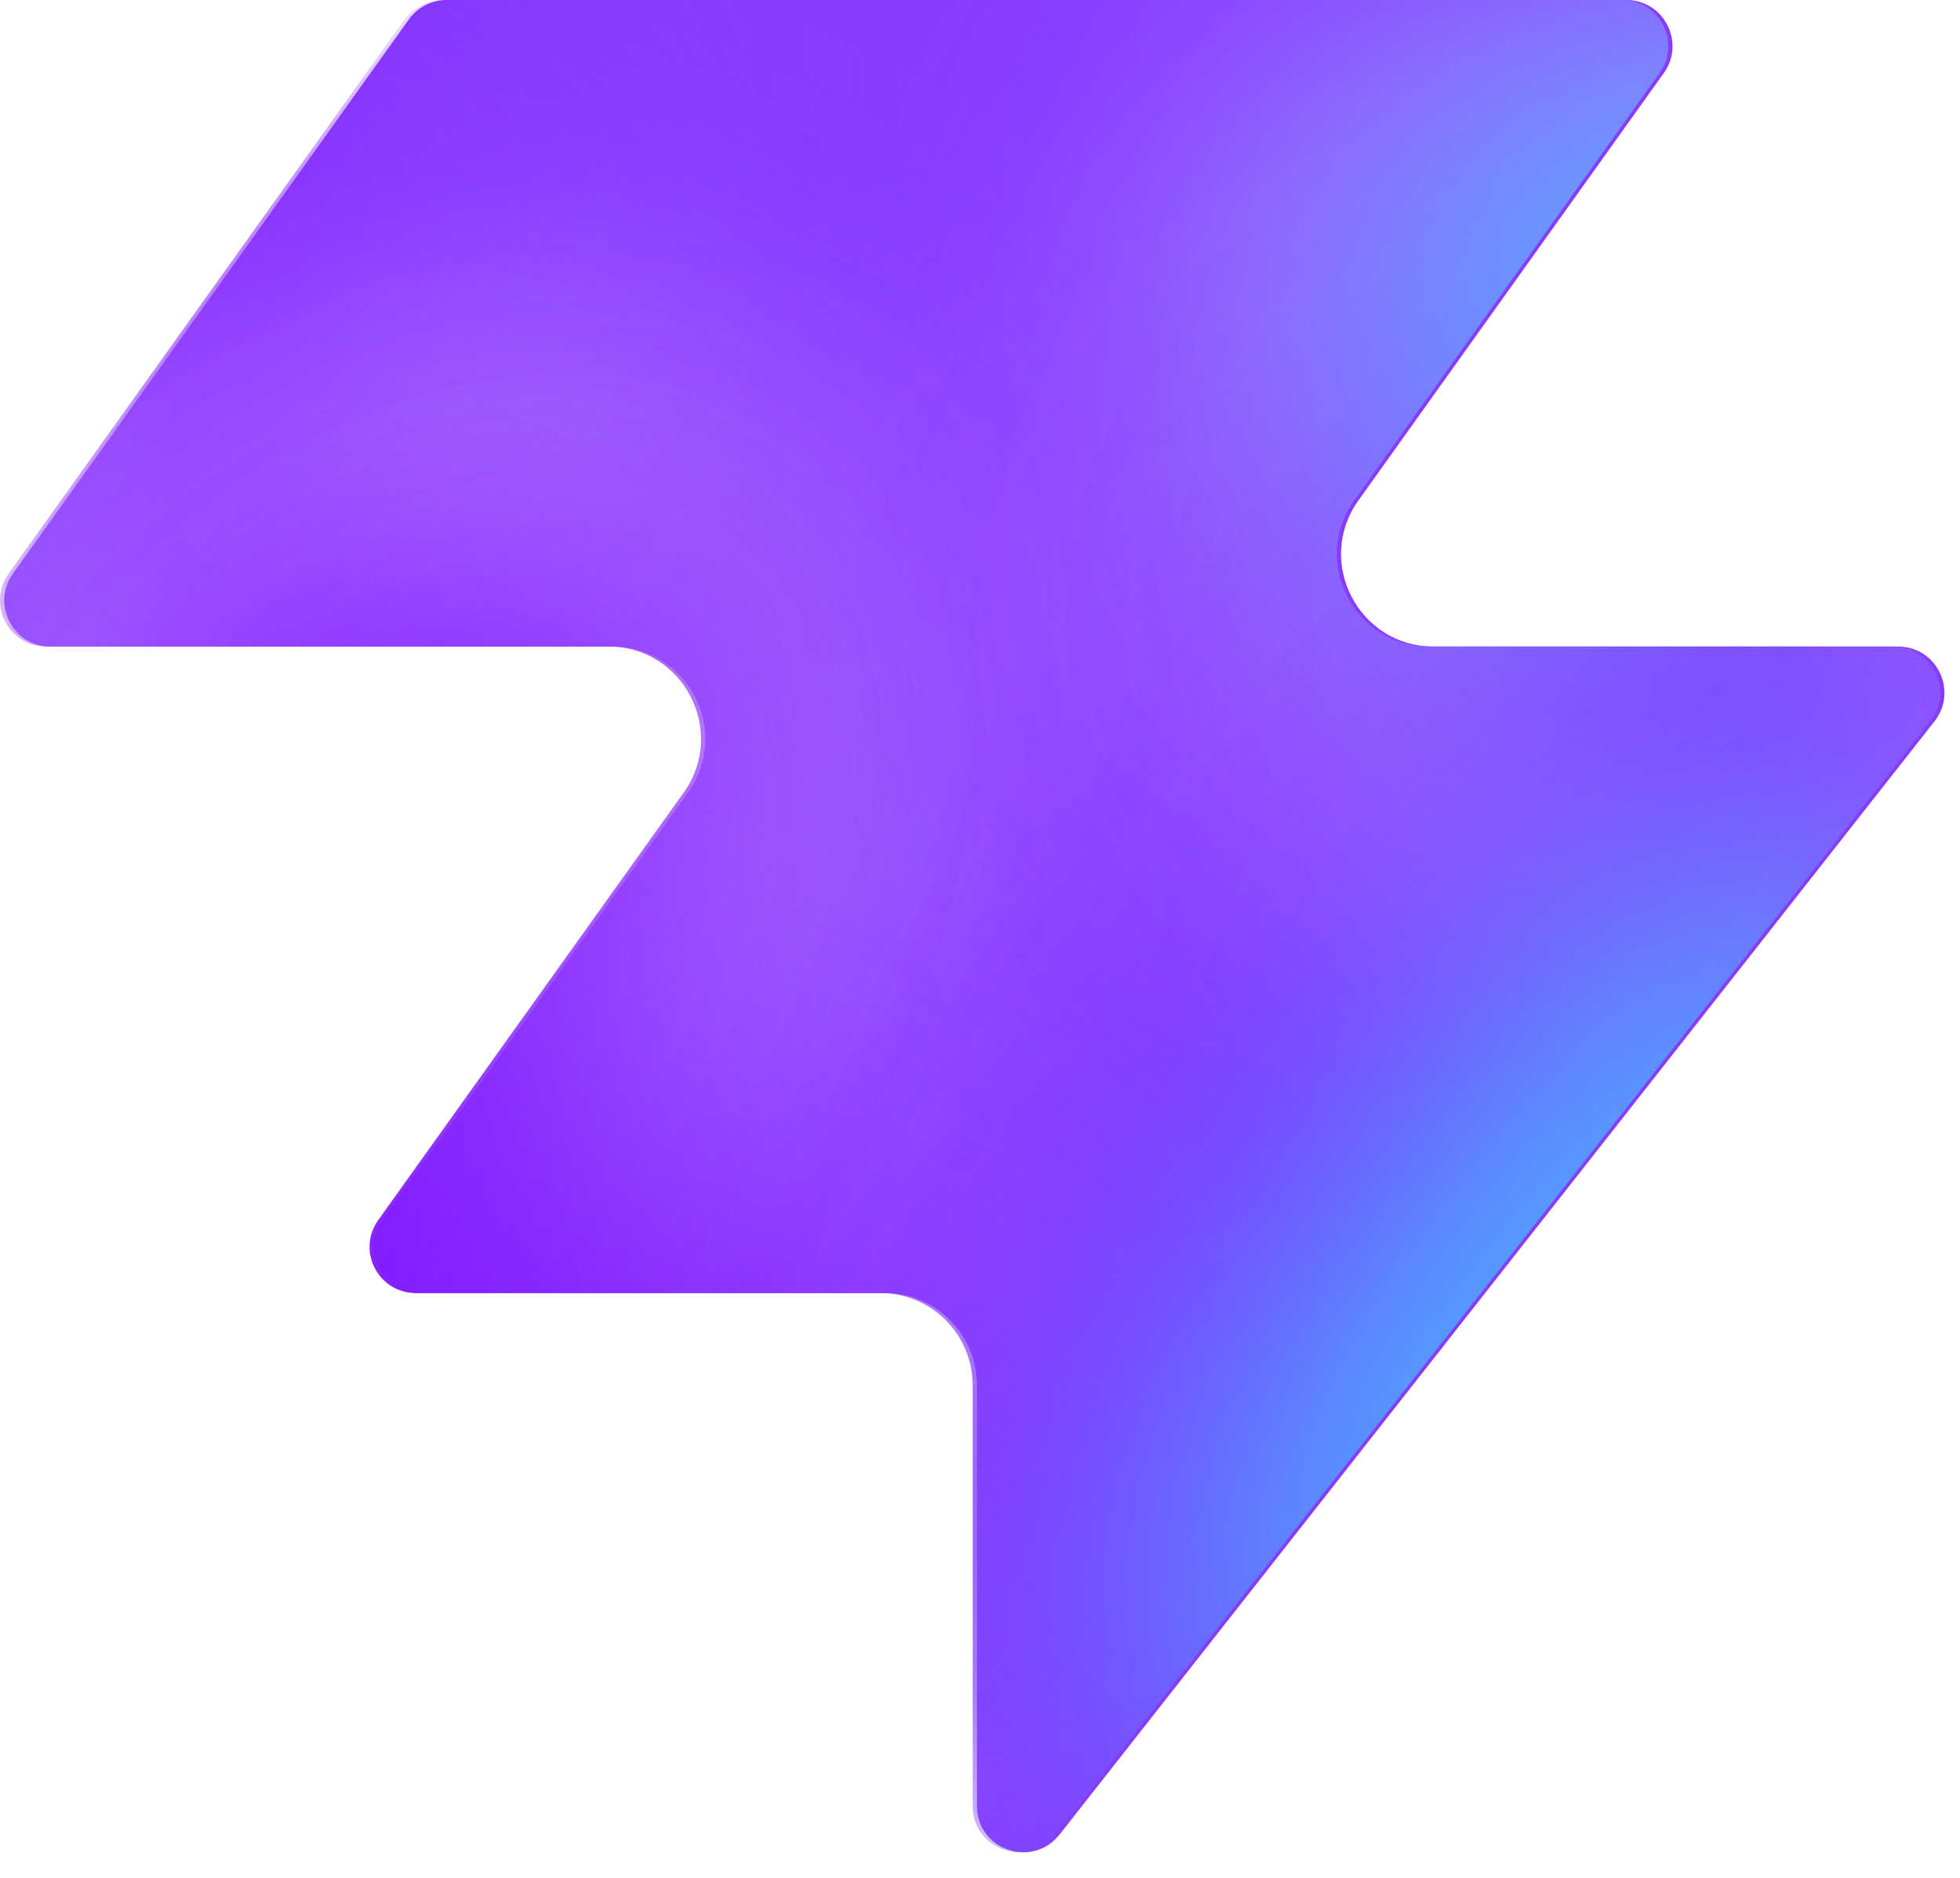
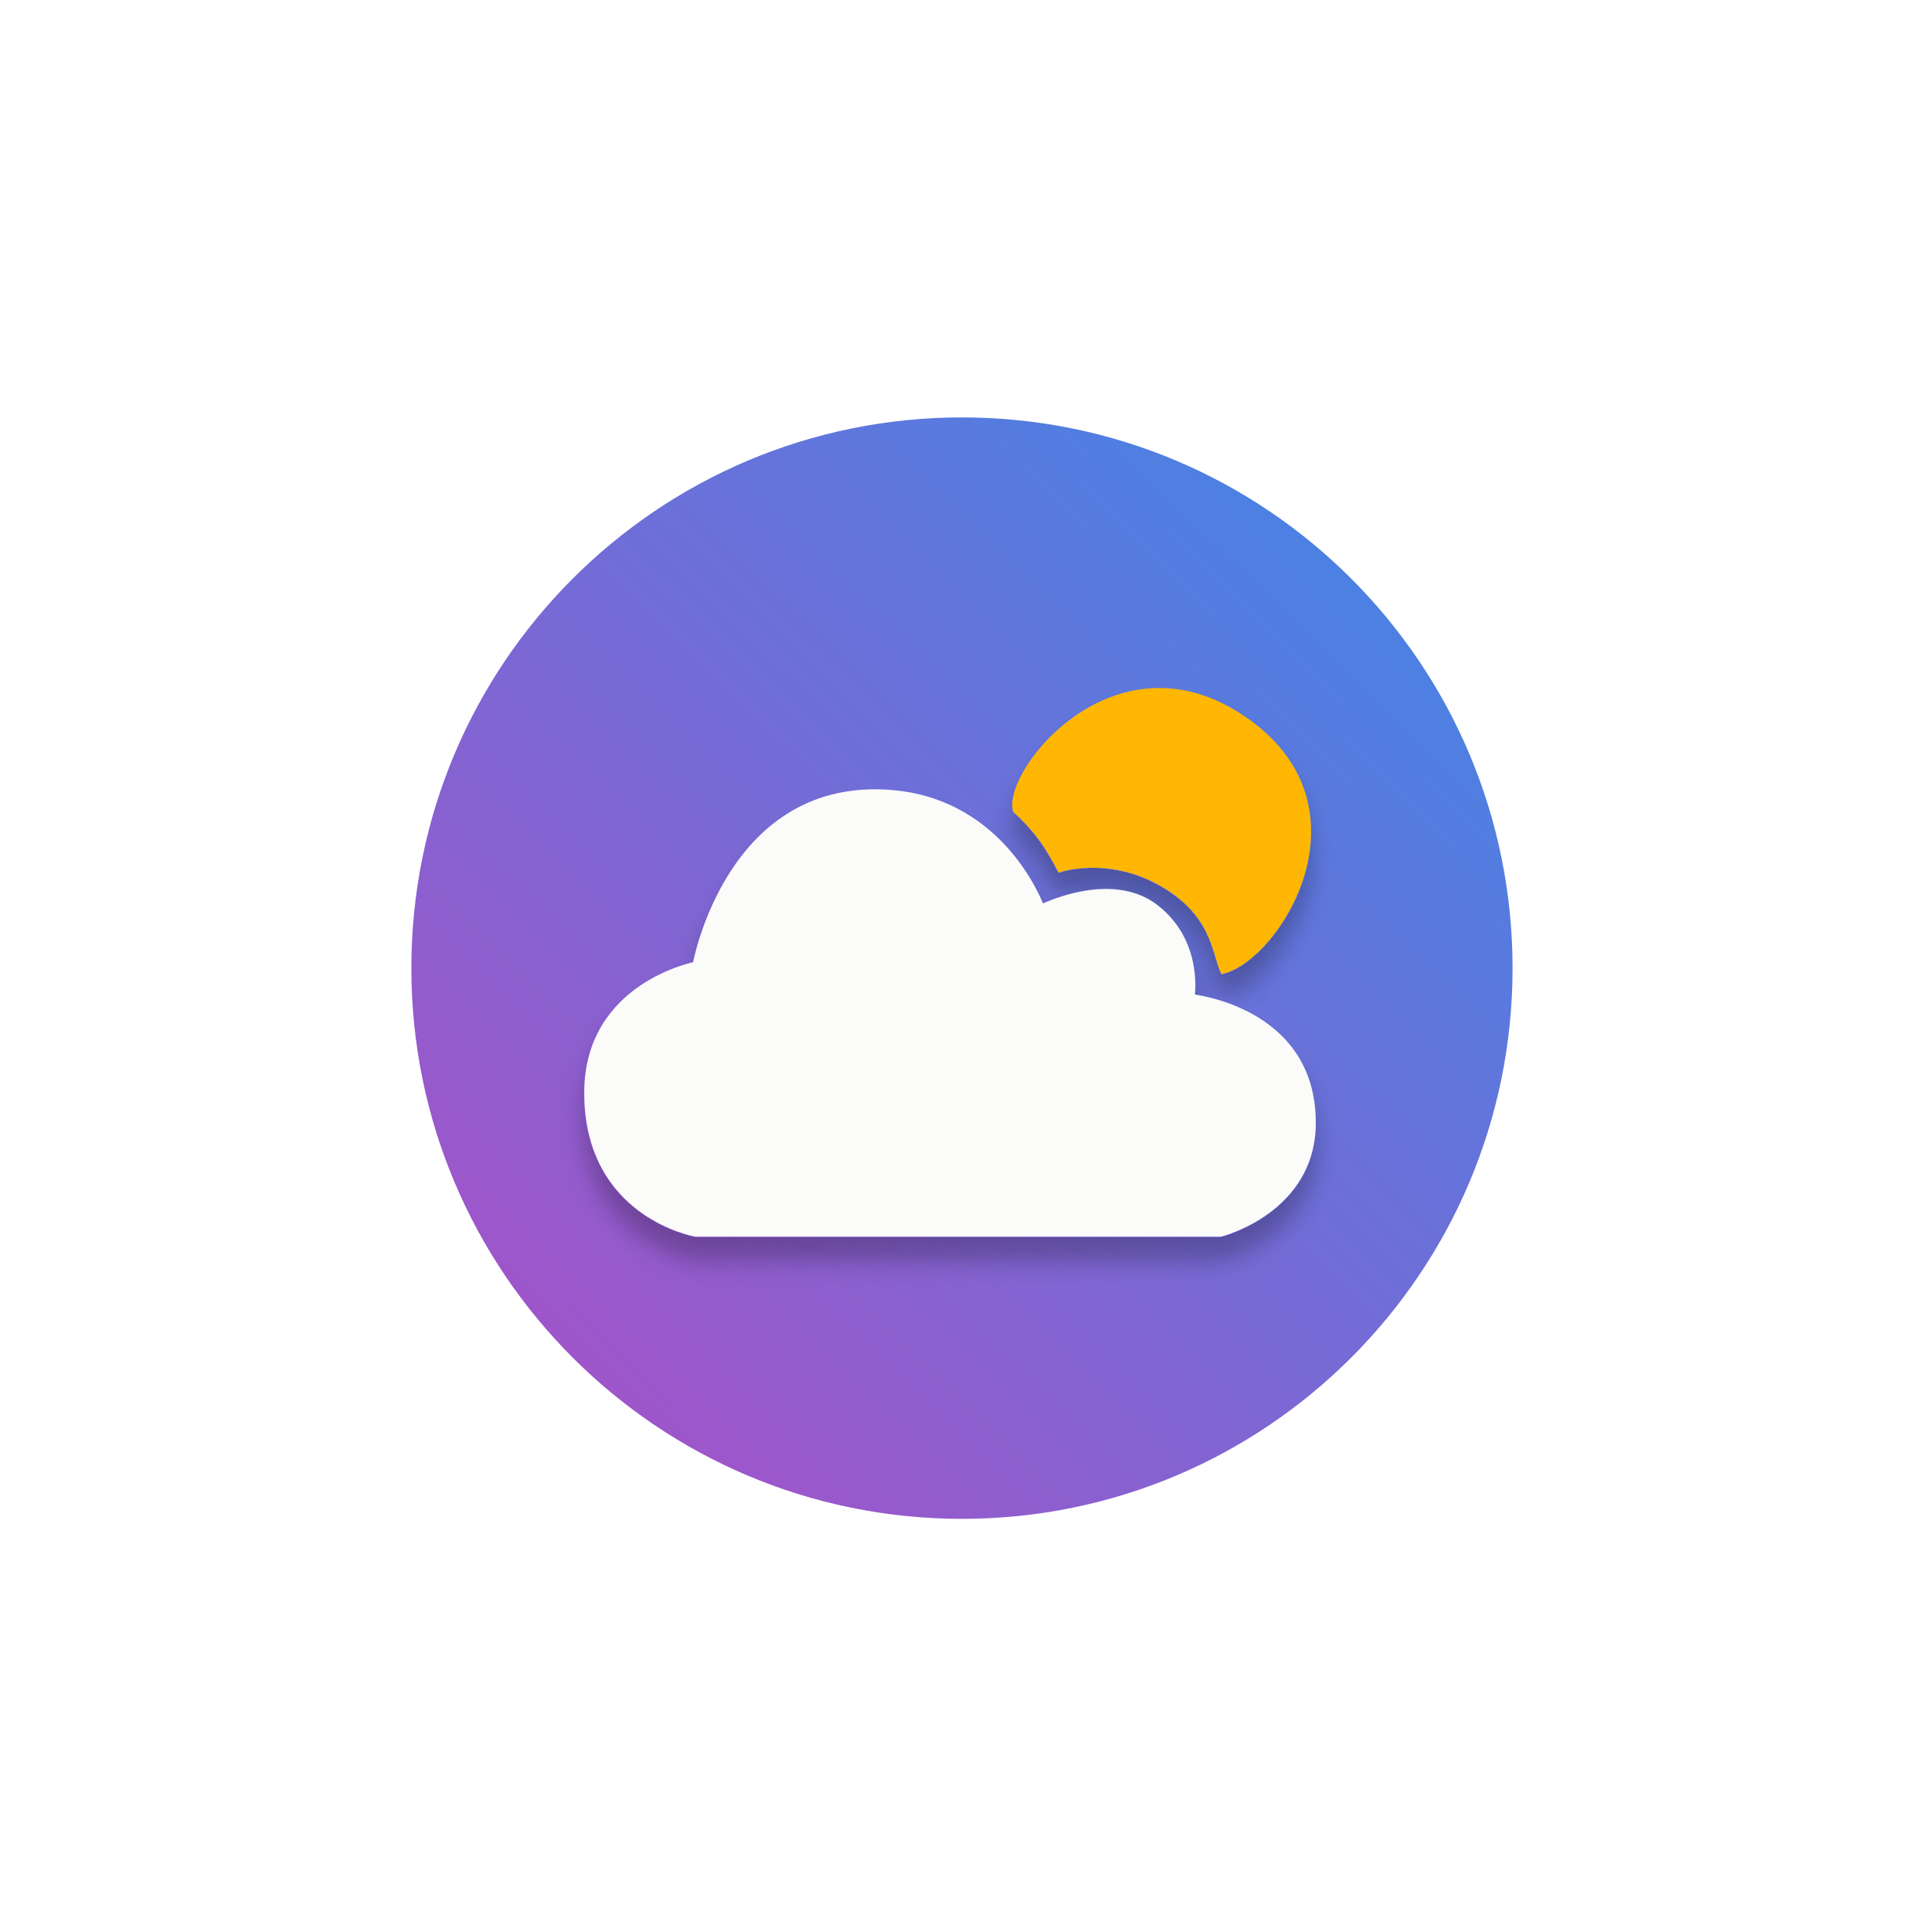
- <svg xmlns="http://www.w3.org/2000/svg" width="48" height="46" fill="none" viewBox="0 0 48 46">
-   <path fill="#863bff" d="M25.946 44.938c-.664.845-2.021.375-2.021-.698V33.937a2.26 2.26 0 0 0-2.262-2.262H10.287c-.92 0-1.456-1.04-.92-1.788l7.48-10.471c1.07-1.497 0-3.578-1.842-3.578H1.237c-.92 0-1.456-1.04-.92-1.788L10.013.474c.214-.297.556-.474.92-.474h28.894c.92 0 1.456 1.04.92 1.788l-7.48 10.471c-1.07 1.498 0 3.579 1.842 3.579h11.377c.943 0 1.473 1.088.89 1.83L25.947 44.94z" style="fill:#863bff;fill:color(display-p3 .525 .23 1);fill-opacity:1" />
-   <mask id="a" width="48" height="46" x="0" y="0" maskUnits="userSpaceOnUse" style="mask-type:alpha">
-     <path fill="#000" d="M25.842 44.938c-.664.844-2.021.375-2.021-.698V33.937a2.26 2.26 0 0 0-2.262-2.262H10.183c-.92 0-1.456-1.04-.92-1.788l7.48-10.471c1.07-1.498 0-3.579-1.842-3.579H1.133c-.92 0-1.456-1.04-.92-1.787L9.91.473c.214-.297.556-.474.92-.474h28.894c.92 0 1.456 1.04.92 1.788l-7.48 10.471c-1.07 1.498 0 3.578 1.842 3.578h11.377c.943 0 1.473 1.088.89 1.832L25.843 44.94z" style="fill:#000;fill-opacity:1" />
-   </mask>
-   <g mask="url(#a)">
-     <g filter="url(#b)">
-       <ellipse cx="5.508" cy="14.704" fill="#ede6ff" rx="5.508" ry="14.704" style="fill:#ede6ff;fill:color(display-p3 .927 .903 1);fill-opacity:1" transform="matrix(.00324 1 1 -.00324 -4.47 31.516)" />
-     </g>
-     <g filter="url(#c)">
-       <ellipse cx="10.399" cy="29.851" fill="#ede6ff" rx="10.399" ry="29.851" style="fill:#ede6ff;fill:color(display-p3 .927 .903 1);fill-opacity:1" transform="matrix(.00324 1 1 -.00324 -39.328 7.883)" />
-     </g>
-     <g filter="url(#d)">
-       <ellipse cx="5.508" cy="30.487" fill="#7e14ff" rx="5.508" ry="30.487" style="fill:#7e14ff;fill:color(display-p3 .492 .077 1);fill-opacity:1" transform="rotate(89.814 -25.913 -14.639)scale(1 -1)" />
-     </g>
-     <g filter="url(#e)">
-       <ellipse cx="5.508" cy="30.599" fill="#7e14ff" rx="5.508" ry="30.599" style="fill:#7e14ff;fill:color(display-p3 .492 .077 1);fill-opacity:1" transform="rotate(89.814 -32.644 -3.334)scale(1 -1)" />
-     </g>
-     <g filter="url(#f)">
-       <ellipse cx="5.508" cy="30.599" fill="#7e14ff" rx="5.508" ry="30.599" style="fill:#7e14ff;fill:color(display-p3 .492 .077 1);fill-opacity:1" transform="matrix(.00324 1 1 -.00324 -34.34 30.47)" />
-     </g>
-     <g filter="url(#g)">
-       <ellipse cx="14.072" cy="22.078" fill="#ede6ff" rx="14.072" ry="22.078" style="fill:#ede6ff;fill:color(display-p3 .927 .903 1);fill-opacity:1" transform="rotate(93.35 24.506 48.493)scale(-1 1)" />
-     </g>
-     <g filter="url(#h)">
-       <ellipse cx="3.47" cy="21.501" fill="#7e14ff" rx="3.47" ry="21.501" style="fill:#7e14ff;fill:color(display-p3 .492 .077 1);fill-opacity:1" transform="rotate(89.009 28.708 47.59)scale(-1 1)" />
-     </g>
-     <g filter="url(#i)">
-       <ellipse cx="3.47" cy="21.501" fill="#7e14ff" rx="3.47" ry="21.501" style="fill:#7e14ff;fill:color(display-p3 .492 .077 1);fill-opacity:1" transform="rotate(89.009 28.708 47.59)scale(-1 1)" />
-     </g>
-     <g filter="url(#j)">
-       <ellipse cx=".387" cy="8.972" fill="#7e14ff" rx="4.407" ry="29.108" style="fill:#7e14ff;fill:color(display-p3 .492 .077 1);fill-opacity:1" transform="rotate(39.51 .387 8.972)" />
-     </g>
-     <g filter="url(#k)">
-       <ellipse cx="47.523" cy="-6.092" fill="#7e14ff" rx="4.407" ry="29.108" style="fill:#7e14ff;fill:color(display-p3 .492 .077 1);fill-opacity:1" transform="rotate(37.892 47.523 -6.092)" />
-     </g>
-     <g filter="url(#l)">
-       <ellipse cx="41.412" cy="6.333" fill="#47bfff" rx="5.971" ry="9.665" style="fill:#47bfff;fill:color(display-p3 .28 .748 1);fill-opacity:1" transform="rotate(37.892 41.412 6.333)" />
-     </g>
-     <g filter="url(#m)">
-       <ellipse cx="-1.879" cy="38.332" fill="#7e14ff" rx="4.407" ry="29.108" style="fill:#7e14ff;fill:color(display-p3 .492 .077 1);fill-opacity:1" transform="rotate(37.892 -1.88 38.332)" />
-     </g>
-     <g filter="url(#n)">
-       <ellipse cx="-1.879" cy="38.332" fill="#7e14ff" rx="4.407" ry="29.108" style="fill:#7e14ff;fill:color(display-p3 .492 .077 1);fill-opacity:1" transform="rotate(37.892 -1.88 38.332)" />
-     </g>
-     <g filter="url(#o)">
-       <ellipse cx="35.651" cy="29.907" fill="#7e14ff" rx="4.407" ry="29.108" style="fill:#7e14ff;fill:color(display-p3 .492 .077 1);fill-opacity:1" transform="rotate(37.892 35.651 29.907)" />
-     </g>
-     <g filter="url(#p)">
-       <ellipse cx="38.418" cy="32.4" fill="#47bfff" rx="5.971" ry="15.297" style="fill:#47bfff;fill:color(display-p3 .28 .748 1);fill-opacity:1" transform="rotate(37.892 38.418 32.4)" />
-     </g>
+ <svg xmlns="http://www.w3.org/2000/svg" width="322" height="324" viewBox="0 0 322 324" fill="none">
+   <rect x="69" y="70" width="184.713" height="184.713" rx="92.356" fill="url(#paint0_linear_21440_386)" />
+   <g filter="url(#filter0_d_21440_386)">
+     <path d="M174.816 140.735C173.293 138.662 171.523 136.869 170.378 135.867C168.803 129.137 187.703 105.503 209.325 121.118C229.745 135.867 214.336 160.352 205.172 162.786C203.741 159.493 203.597 153.018 194.72 148.038C185.842 143.058 177.823 145.747 177.823 145.747C177.823 145.747 176.168 142.574 174.816 140.735Z" fill="#FFB703" />
+     <path d="M174.816 140.735C173.293 138.662 171.523 136.869 170.378 135.867C168.803 129.137 187.703 105.503 209.325 121.118C229.745 135.867 214.336 160.352 205.172 162.786C203.741 159.493 203.597 153.018 194.72 148.038C185.842 143.058 177.823 145.747 177.823 145.747C177.823 145.747 176.168 142.574 174.816 140.735Z" stroke="#FFB703" />
+   </g>
+   <g filter="url(#filter1_d_21440_386)">
+     <path d="M116.682 206.888H204.743C204.743 206.888 220.207 203.022 220.207 188.274C220.207 169.23 199.874 167.225 199.874 167.225C199.874 167.225 201.415 158.061 193.86 152.19C186.306 146.319 174.673 152.19 174.673 152.19C174.673 152.19 168.516 134.664 149.758 133.003C122.266 130.569 116.682 161.784 116.682 161.784C116.682 161.784 98.497 165.22 98.497 183.262C98.497 203.76 116.682 206.888 116.682 206.888Z" fill="#FBFBFA" />
+     <path d="M116.682 206.888H204.743C204.743 206.888 220.207 203.022 220.207 188.274C220.207 169.23 199.874 167.225 199.874 167.225C199.874 167.225 201.415 158.061 193.86 152.19C186.306 146.319 174.673 152.19 174.673 152.19C174.673 152.19 168.516 134.664 149.758 133.003C122.266 130.569 116.682 161.784 116.682 161.784C116.682 161.784 98.497 165.22 98.497 183.262C98.497 203.76 116.682 206.888 116.682 206.888Z" stroke="#FBFBFA" />
  </g>
  <defs>
-     <filter id="b" width="60.045" height="41.654" x="-19.77" y="16.149" color-interpolation-filters="sRGB" filterUnits="userSpaceOnUse">
+     <filter id="filter0_d_21440_386" x="165.786" y="115.381" width="58.126" height="55.998" filterUnits="userSpaceOnUse" color-interpolation-filters="sRGB">
      <feFlood flood-opacity="0" result="BackgroundImageFix" />
-       <feBlend in="SourceGraphic" in2="BackgroundImageFix" result="shape" />
-       <feGaussianBlur result="effect1_foregroundBlur_2002_17158" stdDeviation="7.659" />
+       <feColorMatrix in="SourceAlpha" type="matrix" values="0 0 0 0 0 0 0 0 0 0 0 0 0 0 0 0 0 0 127 0" result="hardAlpha" />
+       <feOffset dy="4" />
+       <feGaussianBlur stdDeviation="2" />
+       <feComposite in2="hardAlpha" operator="out" />
+       <feColorMatrix type="matrix" values="0 0 0 0 0 0 0 0 0 0 0 0 0 0 0 0 0 0 0.25 0" />
+       <feBlend mode="normal" in2="BackgroundImageFix" result="effect1_dropShadow_21440_386" />
+       <feBlend mode="normal" in="SourceGraphic" in2="effect1_dropShadow_21440_386" result="shape" />
    </filter>
-     <filter id="c" width="90.34" height="51.437" x="-54.613" y="-7.533" color-interpolation-filters="sRGB" filterUnits="userSpaceOnUse">
+     <filter id="filter1_d_21440_386" x="93.997" y="132.367" width="130.71" height="83.021" filterUnits="userSpaceOnUse" color-interpolation-filters="sRGB">
      <feFlood flood-opacity="0" result="BackgroundImageFix" />
-       <feBlend in="SourceGraphic" in2="BackgroundImageFix" result="shape" />
-       <feGaussianBlur result="effect1_foregroundBlur_2002_17158" stdDeviation="7.659" />
+       <feColorMatrix in="SourceAlpha" type="matrix" values="0 0 0 0 0 0 0 0 0 0 0 0 0 0 0 0 0 0 127 0" result="hardAlpha" />
+       <feOffset dy="4" />
+       <feGaussianBlur stdDeviation="2" />
+       <feComposite in2="hardAlpha" operator="out" />
+       <feColorMatrix type="matrix" values="0 0 0 0 0 0 0 0 0 0 0 0 0 0 0 0 0 0 0.25 0" />
+       <feBlend mode="normal" in2="BackgroundImageFix" result="effect1_dropShadow_21440_386" />
+       <feBlend mode="normal" in="SourceGraphic" in2="effect1_dropShadow_21440_386" result="shape" />
    </filter>
-     <filter id="d" width="79.355" height="29.4" x="-49.64" y="2.03" color-interpolation-filters="sRGB" filterUnits="userSpaceOnUse">
-       <feFlood flood-opacity="0" result="BackgroundImageFix" />
-       <feBlend in="SourceGraphic" in2="BackgroundImageFix" result="shape" />
-       <feGaussianBlur result="effect1_foregroundBlur_2002_17158" stdDeviation="4.596" />
-     </filter>
-     <filter id="e" width="79.579" height="29.4" x="-45.045" y="20.029" color-interpolation-filters="sRGB" filterUnits="userSpaceOnUse">
-       <feFlood flood-opacity="0" result="BackgroundImageFix" />
-       <feBlend in="SourceGraphic" in2="BackgroundImageFix" result="shape" />
-       <feGaussianBlur result="effect1_foregroundBlur_2002_17158" stdDeviation="4.596" />
-     </filter>
-     <filter id="f" width="79.579" height="29.4" x="-43.513" y="21.178" color-interpolation-filters="sRGB" filterUnits="userSpaceOnUse">
-       <feFlood flood-opacity="0" result="BackgroundImageFix" />
-       <feBlend in="SourceGraphic" in2="BackgroundImageFix" result="shape" />
-       <feGaussianBlur result="effect1_foregroundBlur_2002_17158" stdDeviation="4.596" />
-     </filter>
-     <filter id="g" width="74.749" height="58.852" x="15.756" y="-17.901" color-interpolation-filters="sRGB" filterUnits="userSpaceOnUse">
-       <feFlood flood-opacity="0" result="BackgroundImageFix" />
-       <feBlend in="SourceGraphic" in2="BackgroundImageFix" result="shape" />
-       <feGaussianBlur result="effect1_foregroundBlur_2002_17158" stdDeviation="7.659" />
-     </filter>
-     <filter id="h" width="61.377" height="25.362" x="23.548" y="2.284" color-interpolation-filters="sRGB" filterUnits="userSpaceOnUse">
-       <feFlood flood-opacity="0" result="BackgroundImageFix" />
-       <feBlend in="SourceGraphic" in2="BackgroundImageFix" result="shape" />
-       <feGaussianBlur result="effect1_foregroundBlur_2002_17158" stdDeviation="4.596" />
-     </filter>
-     <filter id="i" width="61.377" height="25.362" x="23.548" y="2.284" color-interpolation-filters="sRGB" filterUnits="userSpaceOnUse">
-       <feFlood flood-opacity="0" result="BackgroundImageFix" />
-       <feBlend in="SourceGraphic" in2="BackgroundImageFix" result="shape" />
-       <feGaussianBlur result="effect1_foregroundBlur_2002_17158" stdDeviation="4.596" />
-     </filter>
-     <filter id="j" width="56.045" height="63.649" x="-27.636" y="-22.853" color-interpolation-filters="sRGB" filterUnits="userSpaceOnUse">
-       <feFlood flood-opacity="0" result="BackgroundImageFix" />
-       <feBlend in="SourceGraphic" in2="BackgroundImageFix" result="shape" />
-       <feGaussianBlur result="effect1_foregroundBlur_2002_17158" stdDeviation="4.596" />
-     </filter>
-     <filter id="k" width="54.814" height="64.646" x="20.116" y="-38.415" color-interpolation-filters="sRGB" filterUnits="userSpaceOnUse">
-       <feFlood flood-opacity="0" result="BackgroundImageFix" />
-       <feBlend in="SourceGraphic" in2="BackgroundImageFix" result="shape" />
-       <feGaussianBlur result="effect1_foregroundBlur_2002_17158" stdDeviation="4.596" />
-     </filter>
-     <filter id="l" width="33.541" height="35.313" x="24.641" y="-11.323" color-interpolation-filters="sRGB" filterUnits="userSpaceOnUse">
-       <feFlood flood-opacity="0" result="BackgroundImageFix" />
-       <feBlend in="SourceGraphic" in2="BackgroundImageFix" result="shape" />
-       <feGaussianBlur result="effect1_foregroundBlur_2002_17158" stdDeviation="4.596" />
-     </filter>
-     <filter id="m" width="54.814" height="64.646" x="-29.286" y="6.009" color-interpolation-filters="sRGB" filterUnits="userSpaceOnUse">
-       <feFlood flood-opacity="0" result="BackgroundImageFix" />
-       <feBlend in="SourceGraphic" in2="BackgroundImageFix" result="shape" />
-       <feGaussianBlur result="effect1_foregroundBlur_2002_17158" stdDeviation="4.596" />
-     </filter>
-     <filter id="n" width="54.814" height="64.646" x="-29.286" y="6.009" color-interpolation-filters="sRGB" filterUnits="userSpaceOnUse">
-       <feFlood flood-opacity="0" result="BackgroundImageFix" />
-       <feBlend in="SourceGraphic" in2="BackgroundImageFix" result="shape" />
-       <feGaussianBlur result="effect1_foregroundBlur_2002_17158" stdDeviation="4.596" />
-     </filter>
-     <filter id="o" width="54.814" height="64.646" x="8.244" y="-2.416" color-interpolation-filters="sRGB" filterUnits="userSpaceOnUse">
-       <feFlood flood-opacity="0" result="BackgroundImageFix" />
-       <feBlend in="SourceGraphic" in2="BackgroundImageFix" result="shape" />
-       <feGaussianBlur result="effect1_foregroundBlur_2002_17158" stdDeviation="4.596" />
-     </filter>
-     <filter id="p" width="39.409" height="43.623" x="18.713" y="10.588" color-interpolation-filters="sRGB" filterUnits="userSpaceOnUse">
-       <feFlood flood-opacity="0" result="BackgroundImageFix" />
-       <feBlend in="SourceGraphic" in2="BackgroundImageFix" result="shape" />
-       <feGaussianBlur result="effect1_foregroundBlur_2002_17158" stdDeviation="4.596" />
-     </filter>
+     <linearGradient id="paint0_linear_21440_386" x1="239.824" y1="81.598" x2="83.176" y2="243.544" gradientUnits="userSpaceOnUse">
+       <stop stop-color="#4385E5" />
+       <stop offset="1" stop-color="#A751C7" />
+     </linearGradient>
  </defs>
</svg>
